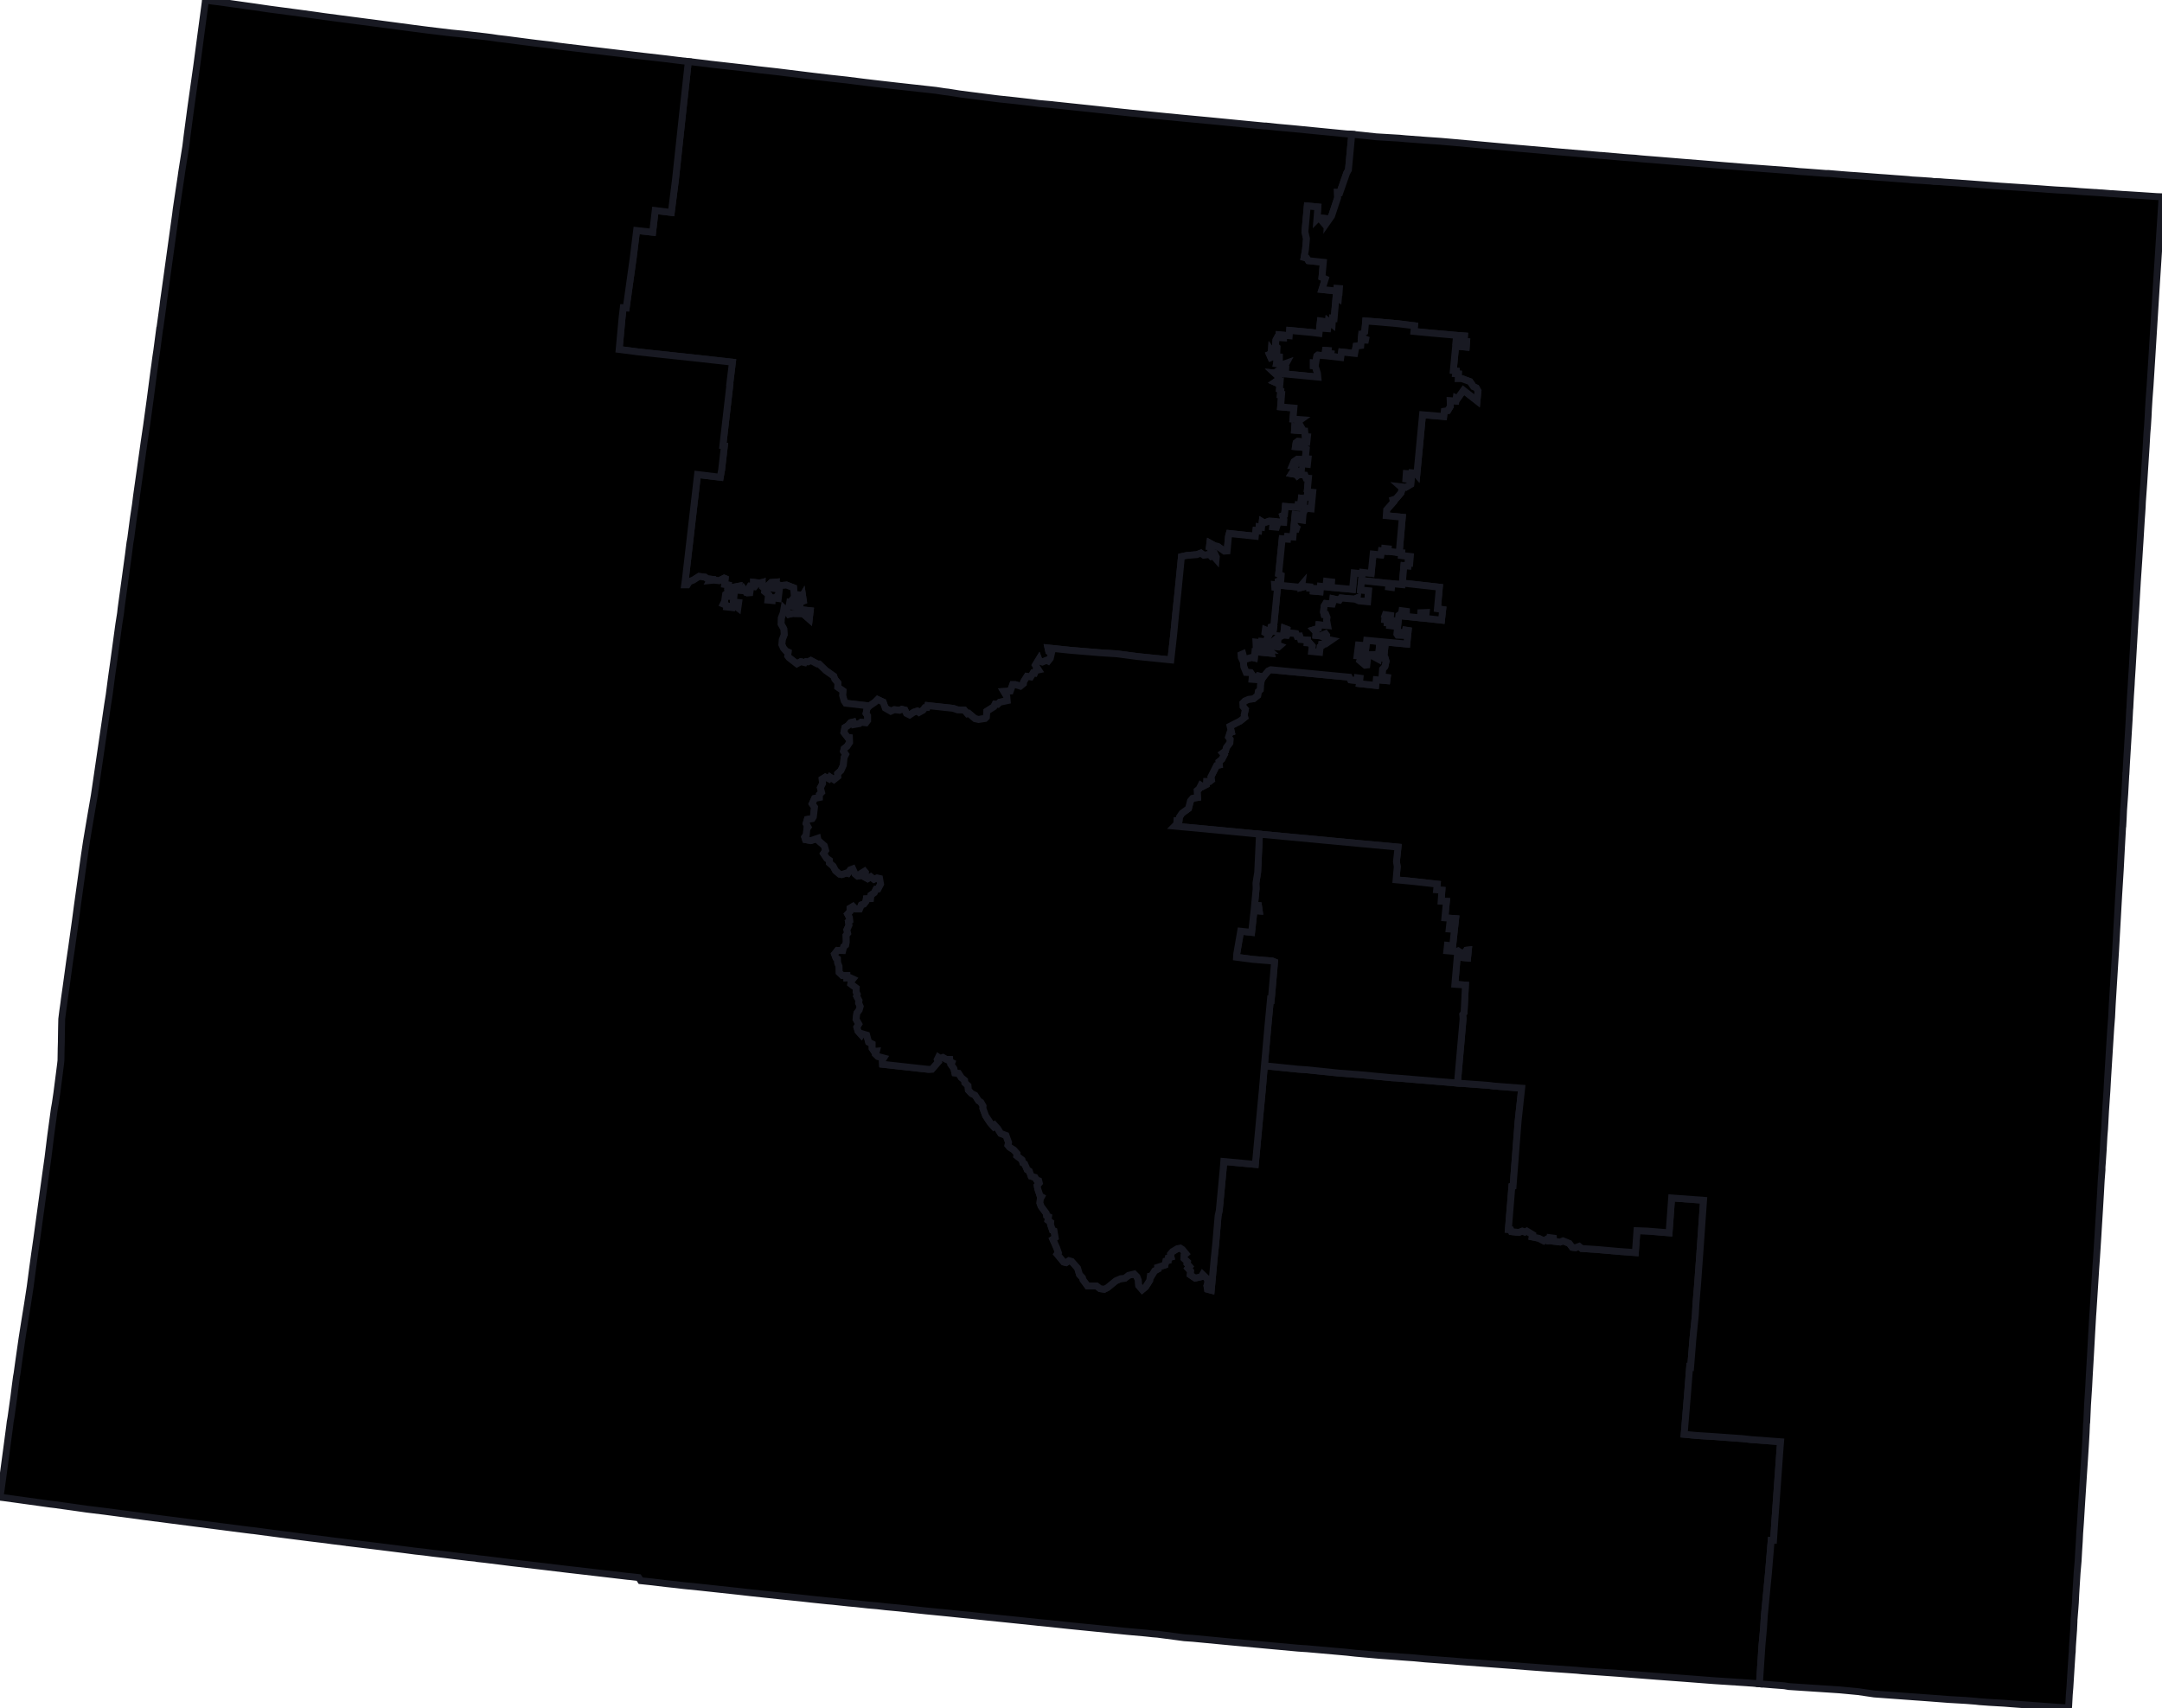
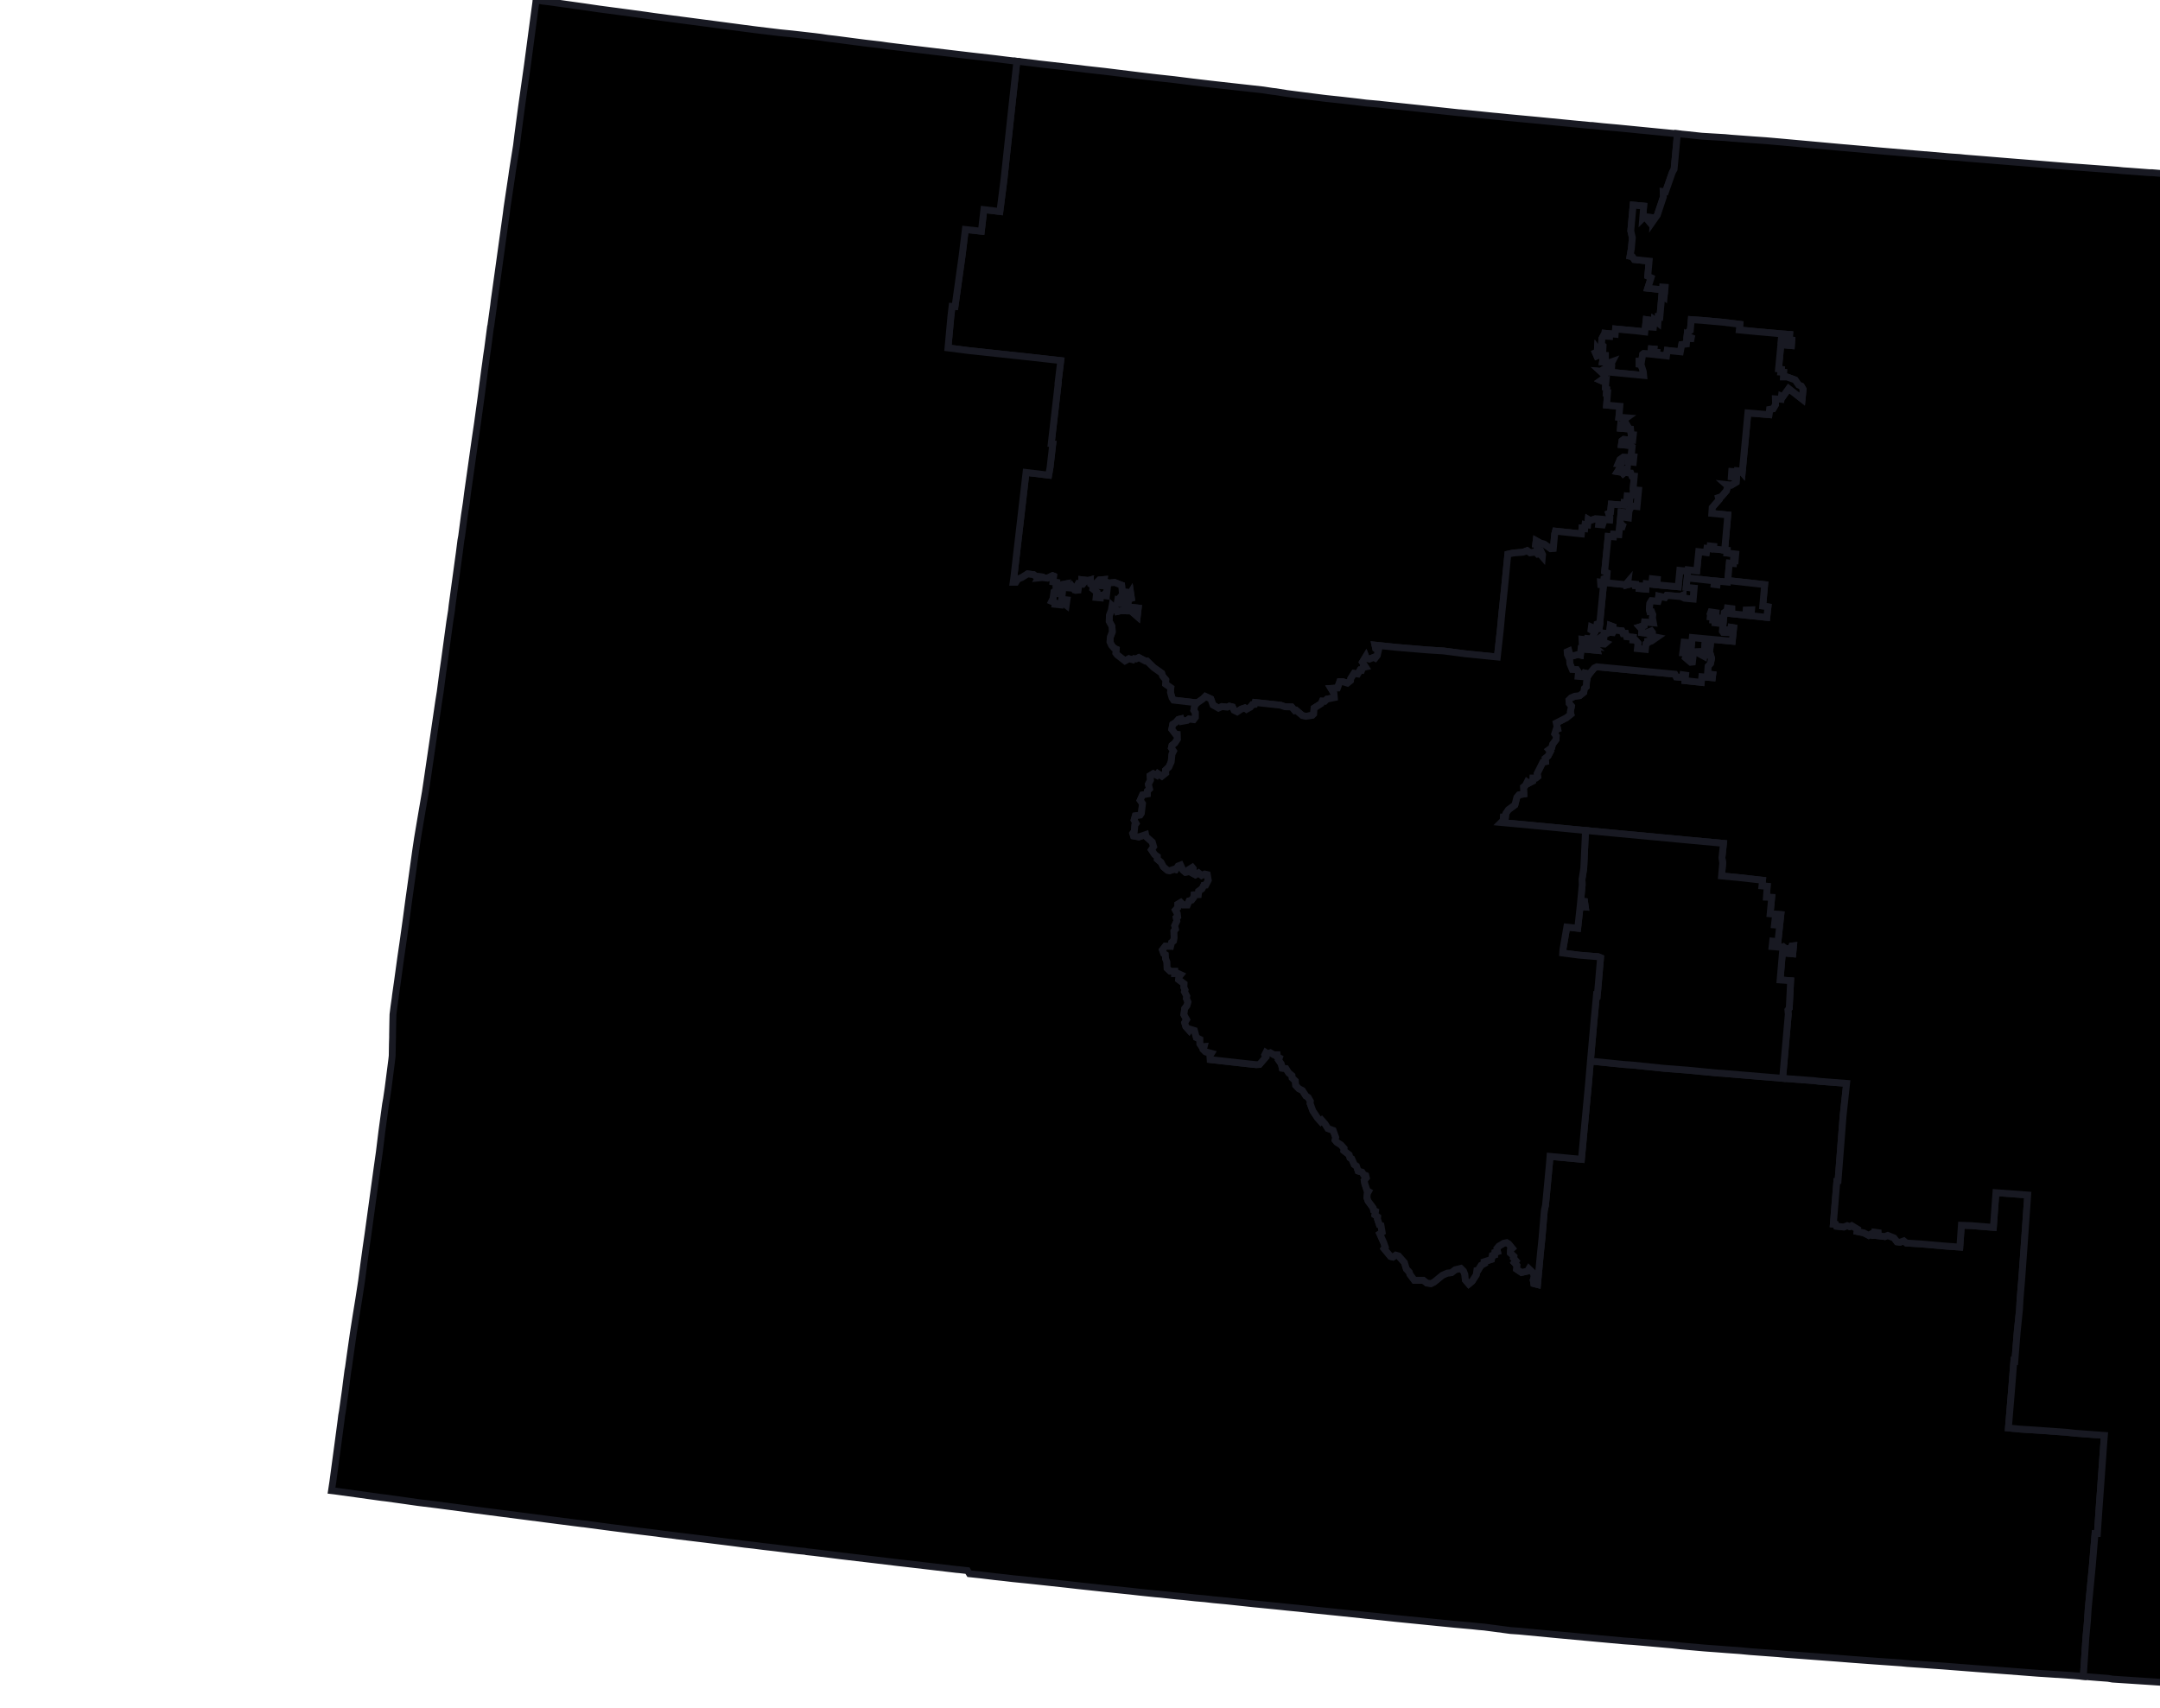
- <svg xmlns="http://www.w3.org/2000/svg" width="100%" height="100%" id="svgdata" style="overflow: visible; opacity: 1;" version="1.1" data-viewBox="141.44976806640625 0 924.1005249023438 730" viewBox="141.45 0 924.101 730">
+ <svg xmlns="http://www.w3.org/2000/svg" width="100%" height="100%" id="svgdata" style="overflow: visible; opacity: 1;" version="1.1" data-viewBox="213.89002990722656 189.92002868652344 110.30970764160156 87.13996887207031">
  <defs id="svgdefinitions">
    <filter id="text-shadow">
      <feDropShadow dx="0.1" dy="0.2" stdDeviation="0.1" />
    </filter>
  </defs>
-   <g id="outlines Colorado" style="stroke: rgb(24, 25, 34); stroke-width: 0.35px; transform: matrix(8.37733, 0, 0, 8.37733, -1650.38, -1540.02); transition: transform 0.1s; rotate: -6deg;" class="svg-pan-zoom_viewport" transform="matrix(8.377327,0,0,8.377327,-1650.377,-1591.022)">
+   <g id="outlines" style="stroke: rgb(24, 25, 34); rotate: -6deg; stroke-width: 0.35px; transform: matrix(4, 0, 0, 4, -900, -730.38); transition: transform 0.1s;" class="svg-pan-zoom_viewport" transform="matrix(5.267388,0,0,5.267388,-1037.164,-1000.382)">
    <path id="CO__1" d="m279.08 219.77 1.12 0.11 0.12-0.14-0.02 0.15 0.2-0.05 0.22 0.02v0.07l0.19 0.01-0.01 0.14 0.34 0.03 0.02-0.28 0.28 0.03 0.03-0.28 0.26 0.03-0.02 0.28 1.09 0.1 0.08-0.84 0.41 0.04 0.01-0.07 0.45 0.05 0.1-0.98 0.39 0.04 0.03-0.21 0.16 0.02 0.01-0.14 0.18 0.02-0.01 0.13 0.57 0.06 0.13 0.01-0.01 0.14 0.45 0.05-0.03 0.34-0.08-0.01-0.01 0.16-0.21-0.02-0.08 0.89-0.01 0.08-0.52-0.05-0.02 0.19-0.15-0.02 0.02-0.18-1.4-0.15-0.05 0.48 0.41 0.04-0.05 0.56-0.44-0.04-0.11-0.05 0.01-0.1-0.14 0.06-0.68-0.06-0.08 0.11-0.33-0.07-0.02 0.2 0.13 0.08-0.48-0.04-0.08 0.13-0.03 0.31 0.03 0.12h0.09l0.06 0.15-0.02 0.15 0.05 0.27-0.45-0.04-0.02 0.18-0.23 0.07 0.11 0.12-0.01 0.17 0.27 0.03 0.13 0.07-0.01-0.15 0.1-0.04 0.06 0.08-0.02 0.2 0.25 0.05-0.29 0.2-0.12 0.03-0.06-0.16-0.02 0.23-0.07 0.04-0.03 0.28-0.41-0.04 0.03-0.28-0.13-0.15-0.13-0.01 0.01-0.14-0.34-0.03-0.05-0.17-0.13 0.01-0.06-0.14-0.39-0.04-0.07 0.13-0.1-0.01 0.08-0.14 0.02-0.16-0.13-0.05-0.04 0.34-0.11 0.06-0.14-0.01-0.07 0.45 0.13 0.05-0.07 0.06-0.21-0.02-0.13-0.08 0.02-0.14-0.1 0.08 0.08 0.1-0.09 0.22-0.01 0.06-0.56-0.05 0.02-0.08 0.45 0.04-0.23-0.19-0.14 0.05-0.24-0.03-0.01-0.21 0.27 0.03 0.01-0.07 0.21 0.02 0.17-0.34-0.2-0.12 0.02-0.15 0.14 0.06 0.26 0.02 0.02-0.14-0.14-0.01 0.01-0.08 0.14-0.05 0.19-1.94-0.14-0.02-0.01-0.14z" />
    <path id="CO__2" d="m258.25 225.94-1.21-0.14-0.08-0.12-0.08-0.28 0.02-0.23-0.27-0.19 0.01-0.22-0.16-0.19-0.05-0.15-0.41-0.29-0.34-0.33h-0.08l-0.34-0.18-0.14 0.07-0.19-0.02 0.14 0.09-0.32-0.08-0.2 0.11-0.4-0.31-0.07-0.09 0.02-0.2-0.11-0.05-0.13-0.15-0.08-0.18 0.02-0.25 0.1-0.26-0.02-0.29-0.14-0.25 0.01-0.31 0.1-0.26 0.04-0.23 0.21 0.2 0.05 0.1 0.18-0.04 0.53 0.01 0.32 0.28 0.05-0.43-0.54-0.06 0.01-0.11-0.55-0.08 0.03-0.17 0.19 0.05 0.14-0.1 0.16 0.04 0.21-0.07-0.04-0.27-0.09 0.15-0.36-0.04 0.13-0.16-0.11-0.01-0.03-0.34-0.36-0.14-0.32 0.03-0.23-0.11 0.01-0.07-0.24 0.02-0.16 0.16 0.14 0.12 0.29 0.03 0.14 0.09-0.03 0.25-0.15-0.09 0.14 0.18-0.01 0.08-0.3-0.04-0.01 0.14-0.22-0.02 0.03-0.28-0.2-0.16 0.02-0.14-0.13-0.1-0.01-0.22-0.1 0.03-0.34-0.04v0.1l0.19-0.04-0.14 0.17-0.23-0.03-0.11 0.19 0.11 0.08-0.03 0.2-0.05-0.15h-0.12l-0.11-0.15-0.03 0.06-0.26-0.02 0.02-0.21-0.21 0.04-0.03 0.29-0.07-0.01-0.02 0.19h0.09l-0.03 0.29 0.27 0.03-0.04 0.28-0.13-0.1-0.16 0.01-0.01 0.07-0.27-0.03 0.01-0.07-0.19-0.08 0.07-0.14 0.05-0.36 0.15-0.11-0.05-0.15 0.03-0.21-0.18-0.03 0.03-0.3-0.05-0.02-0.26 0.13-0.27-0.03-0.2 0.02 0.04-0.07-0.18-0.02-0.1-0.08-0.31-0.04-0.3 0.19-0.2 0.08-0.1 0.16h-0.14l0.04-0.29 0.62-5.34 1.16 0.14 0.07-0.39 0.14-1.21-0.08-0.01 0.36-3.11-0.01-0.01 0.14-1.14-1.61-0.18-3.16-0.34-1.01-0.13 0.15-1.63 0.06-0.5 0.15 0.01 0.36-2.57 0.17-1.38 0.82 0.09 0.13-1.11 0.82 0.1 0.21-1.64 0.4-3.71 0.26-2.35 0.21 0.02 0.16 0.02 0.59 0.07 0.14 0.02 2.12 0.24 0.31 0.04 0.99 0.11 1.78 0.22 0.25 0.03 0.59 0.07 0.92 0.1 0.95 0.12 0.85 0.1 0.7 0.08 2.07 0.23 0.46 0.07 0.18 0.02 0.56 0.09 0.46 0.06 1.41 0.18 0.17 0.02 0.76 0.08 0.87 0.1 0.39 0.05 0.23 0.02 0.45 0.04 0.07 0.01 1.99 0.21 2.04 0.22h0.05l0.59 0.06 0.51 0.05 0.59 0.06 0.23 0.02 0.49 0.05 1.49 0.14 2.05 0.2 0.73 0.07h0.08l0.56 0.06 0.78 0.07 1.12 0.11 1.63 0.16 0.28 0.02-0.17 1.82-0.09 0.16-0.35 1-0.12-0.01 0.01 0.27-0.31 0.93-0.21 0.3 0.01-0.16-0.27-0.03-0.02 0.15-0.16-0.19-0.1 0.1 0.05-0.63-0.54-0.05-0.12 1.32 0.08 0.35-0.05 0.55-0.07 0.4 0.13 0.03 0.09 0.14 0.76 0.08-0.07 0.77 0.17 0.08-0.17 0.54 0.75 0.08 0.01-0.14 0.13 0.01-0.01 0.14-0.12-0.04-0.02 0.18h0.12l-0.02 0.22-0.12-0.09-0.1 1.12-0.08-0.01-0.02 0.31-0.19-0.15-0.04 0.37-0.27-0.02 0.04-0.35-0.14-0.02-0.07 0.63-0.41-0.05-1.09-0.1-0.02 0.27-0.53-0.05-0.01 0.07 0.25 0.03v0.06l-0.32-0.02-0.07 0.13-0.02 0.3 0.08 0.07-0.01 0.2h-0.14l-0.06 0.08-0.08-0.11-0.01 0.15-0.09 0.04 0.07 0.16 0.14-0.06 0.13 0.1 0.01-0.08 0.16 0.01v0.18l-0.12-0.02-0.03 0.18 0.36 0.03 0.14-0.05-0.09 0.17-0.12 0.08 0.18 0.03-0.02 0.27-0.55-0.05 0.13 0.12 0.15-0.06-0.13 0.32-0.13 0.09 0.18 0.08 0.08-0.04-0.03 0.34 0.07 0.04-0.02 0.21h0.06l-0.05 0.63 0.68 0.06-0.05 0.56 0.4 0.03-0.14 0.1 0.12 0.21-0.14-0.02-0.01 0.16-0.14-0.06-0.01 0.15 0.52 0.04 0.03 0.28 0.11 0.01-0.03 0.28-0.46-0.04-0.09 0.07-0.03 0.2 0.42 0.04 0.13 0.07-0.05 0.5 0.14 0.01-0.03 0.28-0.26-0.03 0.03-0.21-0.28-0.02-0.17 0.12-0.09 0.21 0.14 0.01-0.02 0.15-0.16 0.25 0.24 0.04 0.05 0.06 0.13-0.1-0.06-0.08 0.14-0.11-0.02 0.24 0.2 0.02 0.06 0.15 0.12 0.01-0.06 0.65 0.03 0.05-0.05 0.28-0.1 0.06-0.18-0.02-0.02 0.21 0.14 0.01-0.01 0.14-0.27-0.02-0.01 0.13-0.65-0.05-0.04 0.43-0.09 0.04 0.06 0.19-0.01 0.15-0.28-0.02-0.09 0.27-0.2-0.02 0.03-0.28-0.2-0.01-0.26 0.09-0.1-0.06-0.03 0.28-0.13-0.02-0.02 0.21-0.14-0.02-0.03 0.29-1.33-0.14-0.04 0.15-0.07 0.74-0.14 0.01-0.34-0.24-0.15-0.03-0.25-0.14-0.02 0.16h0.14l-0.06 0.19 0.06 0.13 0.11 0.02 0.1 0.21-0.01 0.11-0.13-0.15-0.11 0.02-0.1-0.11-0.29 0.04-0.15-0.11-0.21 0.08-0.5 0.04-0.28 0.06-0.18 1.83-0.12 1.14-0.09 0.95-0.15 1.35-1.68-0.17-1.07-0.14-0.8-0.05-1.57-0.13-1.15-0.12 0.04 0.18 0.14 0.09-0.06 0.26-0.11 0.14-0.08-0.04-0.22 0.09-0.15-0.05-0.03-0.08-0.17 0.28 0.16 0.25-0.14 0.03-0.06 0.14-0.08-0.01-0.12 0.2-0.19-0.03-0.17 0.27-0.01 0.1-0.16 0.13-0.26-0.08h-0.13l-0.12 0.33-0.33 0.02 0.15 0.25 0.02 0.22-0.38 0.08-0.11 0.11-0.13-0.01-0.06 0.13-0.36 0.23-0.02 0.3-0.07 0.07-0.33 0.05-0.18-0.04-0.32-0.27-0.07 0.02-0.16-0.19-0.34-0.01-0.23-0.08-1.3-0.14-0.03 0.1-0.11 0.01-0.1 0.13-0.2 0.11-0.09-0.07-0.18 0.06-0.21 0.14-0.16-0.08-0.08-0.17-0.16-0.04-0.11 0.05-0.27-0.03-0.18 0.08-0.28-0.16-0.11-0.31-0.28-0.13-0.13 0.13z" />
    <path id="CO__3" d="m219.25 226.77 0.13-0.89 0.08-0.5 0.11-0.84 0.02-0.15 0.09-0.63 0.27-1.98 0.09-0.57 0.03-0.27 0.32-2.34 0.05-0.36 0.08-0.63 0.04-0.22 0.14-1.06 0.1-0.66 0.06-0.48 0.19-1.34 0.2-1.42 0.12-0.81 0.18-1.31 0.19-1.45 0.05-0.35 0.02-0.16 0.03-0.22 0.05-0.33 0.15-1.14 0.01-0.02 0.15-1.08 0.03-0.26 0.04-0.28 0.17-1.22 0.22-1.59 0.19-1.37 0.03-0.25 0.25-1.67 0.03-0.22 0.06-0.38 0.15-0.94 0.07-0.57 0.19-1.43 0.3-2.12 0.12-0.9 0.09-0.68 0.22-1.64 0.01-0.12 0.36 0.06 0.34 0.04 1.78 0.25 0.75 0.11 1.58 0.21 0.81 0.11 0.41 0.06 0.91 0.12 0.92 0.12 1.9 0.25 0.9 0.12 0.7 0.09 1.16 0.14 0.61 0.06 1.14 0.13 0.32 0.04 0.33 0.05 0.43 0.05 0.99 0.13 0.54 0.07 0.78 0.09 0.34 0.05 0.48 0.06 2.52 0.3 0.67 0.08 0.68 0.08 1.14 0.13 0.64 0.08 0.51 0.06-0.26 2.35-0.4 3.71-0.21 1.64-0.82-0.1-0.13 1.11-0.82-0.09-0.17 1.38-0.36 2.57-0.15-0.01-0.06 0.5-0.15 1.63 1.01 0.13 3.16 0.34 1.61 0.18-0.14 1.14 0.01 0.01-0.36 3.11 0.08 0.01-0.14 1.21-0.07 0.39-1.16-0.14-0.62 5.34-0.04 0.29h0.14l0.1-0.16 0.2-0.08 0.3-0.19 0.31 0.04 0.1 0.08 0.18 0.02-0.04 0.07 0.2-0.02 0.27 0.03 0.26-0.13 0.05 0.02-0.03 0.3 0.18 0.03-0.03 0.21 0.05 0.15-0.15 0.11-0.05 0.36-0.07 0.14 0.19 0.08-0.01 0.07 0.27 0.03 0.01-0.07 0.16-0.01 0.13 0.1 0.04-0.28-0.27-0.03 0.03-0.29h-0.09l0.02-0.19 0.07 0.01 0.03-0.29 0.21-0.04-0.02 0.21 0.26 0.02 0.03-0.06 0.11 0.15h0.12l0.05 0.15 0.03-0.2-0.11-0.08 0.11-0.19 0.23 0.03 0.14-0.17-0.19 0.04v-0.1l0.34 0.04 0.1-0.03 0.01 0.22 0.13 0.1-0.02 0.14 0.2 0.16-0.03 0.28 0.22 0.02 0.01-0.14 0.3 0.04 0.01-0.08-0.14-0.18 0.15 0.09 0.03-0.25-0.14-0.09-0.29-0.03-0.14-0.12 0.16-0.16 0.24-0.02-0.01 0.07 0.23 0.11 0.32-0.03 0.36 0.14 0.03 0.34 0.11 0.01-0.13 0.16 0.36 0.04 0.09-0.15 0.04 0.27-0.21 0.07-0.16-0.04-0.14 0.1-0.19-0.05-0.03 0.17 0.55 0.08-0.01 0.11 0.54 0.06-0.05 0.43-0.32-0.28-0.53-0.01-0.18 0.04-0.05-0.1-0.21-0.2-0.04 0.23-0.1 0.26-0.01 0.31 0.14 0.25 0.02 0.29-0.1 0.26-0.02 0.25 0.08 0.18 0.13 0.15 0.11 0.05-0.02 0.2 0.07 0.09 0.4 0.31 0.2-0.11 0.32 0.08-0.14-0.09 0.19 0.02 0.14-0.07 0.34 0.18h0.08l0.34 0.33 0.41 0.29 0.05 0.15 0.16 0.19-0.01 0.22 0.27 0.19-0.02 0.23 0.08 0.28 0.08 0.12 1.21 0.14-0.12 0.13-0.05 0.25 0.08 0.12v0.24l-0.09 0.12-0.24-0.03-0.09 0.07-0.28 0.05-0.04-0.13-0.13 0.03-0.13 0.15-0.16 0.1-0.05 0.25 0.19 0.25 0.09 0.01 0.01 0.25-0.13 0.2-0.15 0.12-0.03 0.13 0.11 0.16-0.08 0.16-0.04 0.39-0.12 0.27-0.17 0.16 0.01 0.15-0.2 0.16-0.2-0.13-0.06 0.09-0.18-0.09-0.16 0.1 0.02 0.23-0.11 0.21 0.06 0.24-0.11 0.11v0.15l-0.25 0.05-0.12 0.27 0.12 0.17-0.06 0.5-0.06 0.09-0.25 0.04-0.06 0.21 0.1 0.18-0.06 0.08-0.03 0.32-0.08 0.11 0.04 0.13 0.27 0.05 0.35-0.12 0.02 0.1 0.32 0.28 0.07 0.24-0.11 0.16 0.16 0.24 0.14 0.1v0.14l0.19 0.16 0.12 0.23 0.21 0.18 0.11 0.02 0.24-0.08 0.07 0.02 0.12-0.18 0.13-0.05 0.12 0.26 0.13 0.11 0.13-0.02 0.04-0.12 0.18-0.11 0.05 0.06-0.02 0.25 0.13 0.07 0.16-0.1 0.16 0.13 0.16-0.07 0.13 0.03 0.05 0.29-0.13 0.25-0.1 0.01-0.09 0.18-0.17 0.12-0.02 0.18-0.22 0.01-0.02 0.14-0.1 0.13-0.13 0.04-0.09 0.21h-0.21l-0.13-0.13-0.15 0.09v0.17l-0.12 0.13 0.09 0.17 0.02 0.17-0.07 0.05 0.03 0.17-0.11 0.24 0.04 0.18-0.08 0.1 0.01 0.34-0.03 0.16-0.1 0.08-0.05 0.2-0.27-0.01-0.15 0.19 0.07 0.19 0.08 0.05 0.01 0.2 0.07 0.18 0.01 0.32 0.16 0.15h0.23v0.12l0.16-0.01 0.15 0.07-0.09 0.11-0.02 0.14 0.28 0.21-0.01 0.19 0.06 0.13-0.03 0.09 0.12 0.23-0.02 0.12 0.08 0.18-0.05 0.18-0.12 0.16-0.04 0.31 0.14 0.25-0.1 0.16 0.06 0.2 0.17 0.19 0.04-0.06 0.23 0.07 0.1 0.36 0.18 0.09v0.23l0.1 0.15 0.12-0.01-0.04 0.16 0.11 0.11 0.3 0.08-0.07 0.11 0.01 0.21 1.79 0.2 0.56 0.06 0.17-0.01 0.32-0.37-0.05-0.12 0.06-0.12 0.09 0.06 0.14-0.05 0.18 0.1h0.17l0.01 0.11 0.1 0.05-0.04 0.11 0.14 0.2 0.05 0.22 0.19 0.02 0.14 0.22 0.17 0.14 0.01 0.12 0.16 0.15 0.02 0.23 0.16 0.17 0.18 0.09 0.18 0.28 0.12 0.08 0.11 0.19-0.01 0.12 0.14 0.38 0.24 0.36 0.16 0.18 0.06-0.06 0.16 0.18 0.15 0.24 0.27 0.1 0.13 0.36-0.03 0.14 0.08 0.1 0.22 0.14 0.16 0.18-0.01 0.12 0.27 0.21 0.04 0.15 0.09 0.05 0.13 0.3 0.11 0.07 0.09 0.26 0.2 0.06 0.08 0.13 0.11 0.04 0.03 0.12-0.11 0.13 0.03 0.17 0.12 0.36 0.07 0.04-0.06 0.11-0.02 0.21 0.06 0.17 0.26 0.35 0.02 0.12 0.1 0.05-0.03 0.19 0.14 0.1-0.01 0.11 0.1 0.3 0.08 0.03 0.06 0.35-0.12 0.08 0.2 0.45 0.08 0.23-0.06 0.08 0.33 0.4 0.12 0.03 0.15-0.1 0.14 0.04 0.3 0.34 0.1 0.33 0.15 0.16 0.03 0.11 0.23 0.31h0.46l0.18 0.14 0.21 0.03 0.16-0.08 0.43-0.35 0.25-0.11 0.21-0.02 0.19-0.15 0.29-0.07 0.14 0.14 0.07 0.18 0.02 0.27 0.18 0.21 0.17-0.14 0.21-0.33 0.03-0.22 0.06-0.01 0.16-0.26 0.17-0.09-0.01-0.09 0.37-0.12 0.04-0.2 0.12-0.03 0.01-0.13 0.14-0.04-0.03-0.16 0.1-0.12 0.25-0.15 0.15-0.03 0.11 0.07 0.18 0.22-0.09 0.08-0.01 0.16 0.18 0.17-0.02 0.09 0.13 0.15-0.08 0.09 0.13 0.14-0.02 0.19 0.25 0.17 0.31-0.07 0.07-0.12 0.25 0.24 0.02 0.18-0.05 0.16 0.03 0.18 0.19 0.05 0.15-1.62 0.08-0.77 0.12-1.41 0.06-0.27 0.2-2.12 0.03-0.38 1.61 0.15 0.2-2.15 0.16-1.69 0.1-1.18h0.13l1.58 0.16 0.44 0.03 1.65 0.17 1.17 0.09 1.55 0.15 0.21 0.01 3.12 0.26 1.63 0.12 0.22 0.03 1.43 0.11-0.18 1.66-0.26 3.34-0.06 0.01-0.18 2.2 0.12 0.01 0.04 0.1 0.37 0.04 0.18-0.07 0.13 0.05 0.1-0.05 0.3 0.18-0.02 0.12 0.34 0.07 0.25 0.13 0.17-0.1 0.06 0.1 0.12-0.01-0.01-0.15 0.15 0.02 0.01 0.16 0.33 0.04 0.15-0.06 0.32 0.13 0.15 0.2 0.16 0.02 0.19-0.07 0.13 0.11 0.78 0.05 1.14 0.1 0.82 0.06 0.08-1.12 0.53 0.02 1.11 0.09 0.13-1.78 1.63 0.12-0.19 2.7-0.11 1.52-0.09 1.09-0.03 0.55-0.12 1.17-0.12 1.48-0.05-0.01-0.11 1.4-0.17 2.04 0.64 0.06 0.8 0.05 1.54 0.11 0.45 0.05 1.49 0.11-0.03 0.37-0.26 3.61-0.07 1.05h-0.12l-0.14 1.67-0.21 2.18-0.04 0.63-0.08 0.87-0.13 1.97-0.63-0.05-1.69-0.11-1.56-0.12-1.35-0.1-1.03-0.08-0.9-0.07-0.99-0.07-0.87-0.06-0.3-0.03-1.42-0.1-1.09-0.08-0.75-0.06-2.67-0.2-0.45-0.04h-0.01l-1.36-0.1-0.52-0.05-0.7-0.05-0.38-0.03-0.69-0.05-0.12-0.01-1.13-0.1-0.45-0.05-2.03-0.18-0.17-0.01-0.29-0.02-1.31-0.12-2.16-0.2-1.89-0.18-0.44-0.03-0.37-0.05-0.99-0.13-0.25-0.02-0.37-0.04-0.9-0.08-3-0.3-1.03-0.11-0.52-0.05-0.17-0.02-1.35-0.14-1.27-0.13-0.65-0.07-0.52-0.05-0.57-0.06-0.81-0.08-0.41-0.04-0.93-0.1-0.47-0.05-0.65-0.06-0.43-0.05-0.47-0.04-0.64-0.07-0.34-0.03-0.84-0.09-0.24-0.02-0.77-0.08-0.53-0.06-1.27-0.13-1.4-0.15-0.61-0.07-1.95-0.21-0.8-0.08-0.42-0.05-0.47-0.05-0.75-0.09-0.57-0.06-0.1-0.16-0.44-0.05-0.12-0.01-1.7-0.2-1.21-0.14h-0.01l-1.33-0.16-1.7-0.2-0.55-0.07-0.73-0.09-0.08-0.01-0.37-0.04-0.09-0.02-0.33-0.03-0.24-0.03-0.42-0.05-0.56-0.07-0.61-0.07-0.46-0.06-0.46-0.05-0.53-0.07-1.44-0.18-1.49-0.18h-0.02l-0.04-0.01-0.73-0.09-0.28-0.04-0.83-0.1-1.49-0.19-1.43-0.19h-0.03l-0.4-0.05-1.24-0.16-3.87-0.5-0.28-0.04-1.74-0.23-0.9-0.11-0.7-0.1-0.93-0.13-0.26-0.03-1.94-0.27h-0.01l-0.43-0.06-0.17-0.02 0.07-0.46 0.25-1.86 0.17-1.28 0.03-0.25 0.04-0.22 0.15-1.07 0.06-0.48 0.07-0.53 0.03-0.16 0.08-0.58 0.17-1.19 0.14-0.89 0.14-0.86 0.14-0.91 0.12-0.91 0.11-0.8 0.1-0.69 0.46-3.35 0.12-0.85 0.13-1.06 0.19-1.4 0.05-0.28 0.08-0.54 0.13-1.01 0.06-0.47 0.02-0.18 0.01-0.62 0.01-0.33v-0.12l0.01-0.62 0.01-0.43 0.05-0.4 0.06-0.42 0.02-0.17 0.09-0.63 0.18-1.31 0.07-0.48 0.03-0.2 0.19-1.36 0.11-0.83 0.08-0.57 0.28-2.01 0.1-0.67 0.16-0.95 0.1-0.59 0.14-0.81 0.07-0.47 0.26-1.77z" />
    <path id="CO__4" d="m278.15 232.48-2.19-0.21-2.14-0.2 0.11-0.11 0.01-0.18 0.11-0.01 0.02-0.17 0.13-0.19 0.33-0.24 0.1-0.39 0.11-0.13 0.25-0.04-0.02-0.36 0.1-0.08 0.09-0.18 0.09 0.06 0.19-0.1 0.01-0.16h0.16l0.09-0.07-0.03-0.16 0.29-0.58 0.14-0.03-0.02-0.17 0.15-0.12 0.12-0.23-0.08-0.09 0.15-0.11 0.04-0.17 0.18-0.24 0.01-0.18-0.08-0.11 0.07-0.22 0.08-0.03-0.07-0.31 0.51-0.26 0.24-0.19-0.03-0.12 0.06-0.29-0.12-0.14-0.01-0.18 0.11-0.11 0.19-0.08 0.25-0.03 0.21-0.17 0.03-0.2 0.1-0.09 0.01-0.24 0.05-0.26 0.09-0.15 0.26-0.31 0.13-0.06 4 0.38 0.07 0.14 0.32 0.03 0.02-0.14 0.14 0.02-0.03 0.28 0.83 0.09 0.03-0.29 0.54 0.05 0.02-0.16-0.27-0.03 0.03-0.4 0.12-0.13 0.06-0.27-0.04-0.14-0.08-0.01 0.06-0.56-0.28-0.02-0.06 0.62-0.26-0.14 0.01-0.09-0.27 0.01-0.06 0.52-0.09 0.01-0.27-0.23 0.09-0.23-0.23-0.02 0.07-0.55 0.26 0.02-0.03 0.28 0.13 0.01 0.06-0.55 2.05 0.19 0.07-0.69-0.13-0.02-0.02 0.14-0.14-0.01-0.02 0.14-0.23-0.01-0.04-0.06 0.04-0.38-0.41-0.05 0.01-0.13-0.13-0.01 0.01-0.14-0.14-0.02 0.02-0.2-0.13-0.08 0.41 0.06-0.02 0.25 0.41 0.04 0.03-0.3 0.14-0.1 0.02-0.13 0.23 0.03v0.13l-0.11 0.12 0.95 0.1 0.02-0.13h-0.14l0.01-0.15 0.28-0.01-0.03 0.3 0.81 0.09 0.06-0.54-0.27-0.04 0.1-1.1-1.89-0.21 0.08-0.89 0.21 0.02 0.01-0.16 0.08 0.01 0.03-0.34-0.45-0.05 0.01-0.14-0.13-0.01 0.16-1.8-0.82-0.08 0.02-0.3 0.35-0.4-0.03-0.11 0.15-0.05 0.26-0.3 0.07-0.24-0.09-0.08 0.27 0.03 0.25-0.15 0.02-0.24-0.27-0.03 0.02-0.28 0.27 0.02 0.01-0.06 0.2 0.02 0.06 0.07 0.29-3.05 1.08 0.09 0.03-0.27 0.18-0.03 0.13-0.22-0.01-0.29 0.29 0.02 0.02-0.16 0.07 0.03 0.3-0.42 0.69 0.54 0.05-0.5-0.09-0.16-0.14-0.06-0.18-0.26-0.41-0.15h-0.19l0.01-0.24-0.14-0.01 0.02-0.14-0.14-0.02 0.12-1.25 0.54 0.05 0.02-0.28-0.13-0.01 0.02-0.28-0.13-0.01-0.02 0.19-0.28 0.07 0.03-0.28-1.35-0.12-0.83-0.08 0.03-0.29-0.81-0.1-1.11-0.1-0.57-0.04-0.05 0.56-0.15 0.1-0.02 0.18 0.36 0.14-0.3-0.01-0.06-0.07-0.03 0.35-0.24 0.03-0.07 0.37-0.67-0.07-0.04 0.28-0.53-0.06 0.02-0.13-0.16-0.02 0.02-0.14-0.13-0.01-0.03 0.27-0.36-0.03-0.05 0.04-0.06 0.37-0.12-0.01v0.14l0.09 0.01 0.12 0.37 0.02 0.2-1.66-0.16 0.02-0.27-0.18-0.03 0.12-0.08 0.09-0.17-0.14 0.05-0.36-0.03 0.03-0.18 0.12 0.02v-0.18l-0.16-0.01-0.01 0.08-0.13-0.1-0.14 0.06-0.07-0.16 0.09-0.04 0.01-0.15 0.08 0.11 0.06-0.08h0.14l0.01-0.2-0.08-0.07 0.02-0.3 0.07-0.13 0.32 0.02v-0.06l-0.25-0.03 0.01-0.07 0.53 0.05 0.02-0.27 1.09 0.1 0.41 0.05 0.07-0.63 0.14 0.02-0.04 0.35 0.27 0.02 0.04-0.37 0.19 0.15 0.02-0.31 0.08 0.01 0.1-1.12 0.12 0.09 0.02-0.22h-0.12l0.02-0.18 0.12 0.04 0.01-0.14-0.13-0.01-0.01 0.14-0.75-0.08 0.17-0.54-0.17-0.08 0.07-0.77-0.76-0.08-0.09-0.14-0.13-0.03 0.07-0.4 0.05-0.55-0.08-0.35 0.12-1.32 0.54 0.05-0.05 0.63 0.1-0.1 0.16 0.19 0.02-0.15 0.27 0.03-0.01 0.16 0.21-0.3 0.31-0.93-0.01-0.27 0.12 0.01 0.35-1 0.09-0.16 0.17-1.82 0.51 0.05 0.74 0.08 1.18 0.07 0.32 0.03 1.07 0.08 0.72 0.05 0.69 0.06 3.3 0.3 0.13 0.01 1.8 0.16 2.24 0.19h0.04l1.13 0.1 0.27 0.02 0.31 0.02 0.28 0.03 0.24 0.02 0.75 0.06 1.34 0.11 0.88 0.07 0.96 0.08 1.22 0.1 0.69 0.05 1.74 0.13 0.28 0.03 0.31 0.02 0.53 0.04 0.52 0.04h0.13l0.71 0.06 0.38 0.03 0.31 0.02 0.41 0.03 0.53 0.04 0.26 0.02 0.3 0.02 0.52 0.04 0.28 0.02 0.27 0.02 0.12 0.01 0.18 0.02 0.52 0.03 0.28 0.02 0.16 0.01 0.14 0.02 0.32 0.01 0.23 0.02 0.77 0.05 0.1 0.01 0.17 0.01 0.66 0.05 1.19 0.09 1.97 0.13 0.39 0.03 0.43 0.03 0.72 0.04 0.28 0.02 0.22 0.02 0.77 0.05h0.05l0.23 0.02h0.06l0.49 0.04h0.06l0.55 0.04h0.03l0.95 0.06 0.74 0.05 0.27 0.01v0.07l-0.3 4.63-0.21 3.38-0.1 1.58-0.02 0.26-0.03 0.4-0.03 0.49-0.02 0.42-0.03 0.48-0.03 0.35-0.04 0.7-0.02 0.31-0.1 1.54-0.07 0.97-0.01 0.25-0.02 0.31-0.02 0.27-0.07 1.16-0.03 0.46-0.03 0.48-0.08 1.17v0.01l-0.08 1.36-0.04 0.62-0.14 2.39-0.04 0.61-0.01 0.22-0.04 0.6-0.02 0.37-0.01 0.21-0.01 0.1-0.03 0.58-0.05 0.82-0.08 1.31-0.03 0.55-0.01 0.01v0.11l-0.05 0.91-0.06 0.83-0.02 0.46-0.02 0.36v0.01l-0.01 0.04-0.06 1.07-0.06 1.14-0.08 1.28-0.03 0.52-0.13 2.33-0.15 2.41-0.02 0.33-0.03 0.61-0.04 0.51-0.02 0.31-0.05 0.79-0.1 1.61-0.03 0.55-0.07 1.02-0.05 0.92-0.03 0.36-0.04 0.73-0.04 0.6-0.02 0.25v0.16l-0.04 0.51-0.01 0.17-0.03 0.55-0.05 0.84-0.06 0.96-0.02 0.34-0.07 1.1-0.04 0.55-0.02 0.33-0.12 1.86-0.02 0.27v0.02l-0.05 0.87-0.06 1.09-0.06 1.02-0.03 0.58-0.06 0.92-0.04 0.9-0.01 0.04-0.02 0.47-0.04 0.7-0.04 0.63-0.06 0.9-0.09 1.39-0.06 0.97-0.04 0.55-0.02 0.42-0.03 0.47-0.03 0.53-0.05 0.58-0.07 1.11-0.02 0.43-0.02 0.27-0.05 0.63v0.07l-0.02 0.43-0.02 0.27-0.04 0.57-0.01 0.28-0.01 0.08-0.04 0.62-0.07 1.11-0.03 0.36-0.03 0.56-0.01 0.12-0.18-0.01-0.46-0.03-2.28-0.17-0.25-0.02-0.13-0.01-0.71-0.04-0.55-0.04-0.17-0.02-0.51-0.04-0.69-0.04-0.18-0.01-1.18-0.09-0.7-0.05-1.92-0.14-0.82-0.12-0.95-0.09-0.91-0.06-0.92-0.06-0.76-0.05-0.23-0.04-0.53-0.04-0.74-0.06 0.13-1.97 0.08-0.87 0.04-0.63 0.21-2.18 0.14-1.67h0.12l0.07-1.05 0.26-3.61 0.03-0.37-1.49-0.11-0.45-0.05-1.54-0.11-0.8-0.05-0.64-0.06 0.17-2.04 0.11-1.4 0.05 0.01 0.12-1.48 0.12-1.17 0.03-0.55 0.09-1.09 0.11-1.52 0.19-2.7-1.63-0.12-0.13 1.78-1.11-0.09-0.53-0.02-0.08 1.12-0.82-0.06-1.14-0.1-0.78-0.05-0.13-0.11-0.19 0.07-0.16-0.02-0.15-0.2-0.32-0.13-0.15 0.06-0.33-0.04-0.01-0.16-0.15-0.02 0.01 0.15-0.12 0.01-0.06-0.1-0.17 0.1-0.25-0.13-0.34-0.07 0.02-0.12-0.3-0.18-0.1 0.05-0.13-0.05-0.18 0.07-0.37-0.04-0.04-0.1-0.12-0.01 0.18-2.2 0.06-0.01 0.26-3.34 0.18-1.66-1.43-0.11-0.22-0.03-1.63-0.12 0.29-3.28-0.02-0.22 0.07-0.09 0.07-1.41-0.54-0.04 0.12-1.39 0.53 0.05 0.04-0.41-0.09 0.01-0.06 0.13h-0.26l-0.12-0.09-0.1 0.03-0.47-0.04 0.03-0.28 0.27 0.03 0.09-0.84-0.27-0.02 0.03-0.27 0.27 0.02 0.03-0.28-0.55-0.04 0.08-0.84-0.27-0.01 0.04-0.56-0.27-0.02 0.03-0.29-1.25-0.14-0.85-0.08 0.06-0.67-0.04-0.26 0.08-0.74-1.74-0.16z" />
    <path id="CO__5" d="m288.25 245.18-3.12-0.26-0.21-0.01-1.55-0.15-1.17-0.09-1.65-0.17-0.44-0.03-1.58-0.16h-0.13l0.18-2.02 0.13-1.37 0.04 0.01 0.03-0.3 0.14-1.63-0.12-0.05-0.98-0.08-0.84-0.11 0.01-0.17 0.2-1.16 0.56 0.06 0.13-1.18h0.14l-0.01 0.08 0.13 0.01-0.04-0.28-0.2-0.02 0.08-0.84-0.01-0.28 0.09-0.56 0.09-1.94 5.33 0.5 1.74 0.16-0.08 0.74 0.04 0.26-0.06 0.67 0.85 0.08 1.25 0.14-0.03 0.29 0.27 0.02-0.04 0.56 0.27 0.01-0.08 0.84 0.55 0.04-0.03 0.28-0.27-0.02-0.03 0.27 0.27 0.02-0.09 0.84-0.27-0.03-0.03 0.28 0.47 0.04 0.1-0.03 0.12 0.09h0.26l0.06-0.13 0.09-0.01-0.04 0.41-0.53-0.05-0.12 1.39 0.54 0.04-0.07 1.41-0.07 0.09 0.02 0.22z" />
    <path id="CO__6" d="m278.34 224.46-0.23-0.05-0.09 0.19-0.25-0.02 0.02-0.21-0.09-0.13-0.23-0.01-0.12-0.29-0.02-0.24-0.11-0.24-0.01-0.14 0.09-0.04 0.06 0.22 0.15 0.03 0.25-0.07 0.13 0.03 0.03-0.32 0.82 0.08-0.05-0.16 0.09-0.22-0.08-0.1 0.1-0.08-0.02 0.14 0.13 0.08 0.21 0.02 0.07-0.06-0.13-0.05 0.07-0.45 0.14 0.01 0.11-0.06 0.04-0.34 0.13 0.05-0.02 0.16-0.08 0.14 0.1 0.01 0.07-0.13 0.39 0.04 0.06 0.14 0.13-0.01 0.05 0.17 0.34 0.03-0.01 0.14 0.13 0.01 0.13 0.15-0.03 0.28 0.41 0.04 0.03-0.28 0.07-0.04 0.02-0.23 0.06 0.16 0.12-0.03 0.29-0.2-0.25-0.05 0.02-0.2-0.06-0.08-0.1 0.04 0.01 0.15-0.13-0.07-0.27-0.03 0.01-0.17-0.11-0.12 0.23-0.07 0.02-0.18 0.45 0.04-0.05-0.27 0.02-0.15-0.06-0.15h-0.09l-0.03-0.12 0.03-0.31 0.08-0.13 0.48 0.04-0.13-0.08 0.02-0.2 0.33 0.07 0.08-0.11 0.68 0.06 0.14-0.06-0.01 0.1 0.11 0.05 0.44 0.04 0.05-0.56-0.41-0.04 0.05-0.48 1.4 0.15-0.02 0.18 0.15 0.02 0.02-0.19 0.52 0.05 0.01-0.08 1.89 0.21-0.1 1.1 0.27 0.04-0.06 0.54-0.81-0.09 0.03-0.3-0.28 0.01-0.01 0.15h0.14l-0.02 0.13-0.95-0.1 0.11-0.12v-0.13l-0.23-0.03-0.02 0.13-0.14 0.1-0.03 0.3-0.41-0.04 0.02-0.25-0.41-0.06 0.13 0.08-0.02 0.2 0.14 0.02-0.01 0.14 0.13 0.01-0.01 0.13 0.41 0.05-0.04 0.38 0.04 0.06 0.23 0.01 0.02-0.14 0.14 0.01 0.02-0.14 0.13 0.02-0.07 0.69-2.05-0.19-0.06 0.55-0.13-0.01 0.03-0.28-0.26-0.02-0.07 0.55 0.23 0.02-0.09 0.23 0.27 0.23 0.09-0.01 0.06-0.52 0.27-0.01-0.01 0.09 0.26 0.14 0.06-0.62 0.28 0.02-0.06 0.56 0.08 0.01 0.04 0.14-0.06 0.27-0.12 0.13-0.03 0.4 0.27 0.03-0.02 0.16-0.54-0.05-0.03 0.29-0.83-0.09 0.03-0.28-0.14-0.02-0.02 0.14-0.32-0.03-0.07-0.14-4-0.38-0.13 0.06z" />
    <path id="CO__7" d="m278.34 224.46-0.09 0.15-0.05 0.26-0.01 0.24-0.1 0.09-0.03 0.2-0.21 0.17-0.25 0.03-0.19 0.08-0.11 0.11 0.01 0.18 0.12 0.14-0.06 0.29 0.03 0.12-0.24 0.19-0.51 0.26 0.07 0.31-0.08 0.03-0.07 0.22 0.08 0.11-0.01 0.18-0.18 0.24-0.04 0.17-0.15 0.11 0.08 0.09-0.12 0.23-0.15 0.12 0.02 0.17-0.14 0.03-0.29 0.58 0.03 0.16-0.09 0.07h-0.16l-0.01 0.16-0.19 0.1-0.09-0.06-0.09 0.18-0.1 0.08 0.02 0.36-0.25 0.04-0.11 0.13-0.1 0.39-0.33 0.24-0.13 0.19-0.02 0.17-0.11 0.01-0.01 0.18-0.11 0.11 2.14 0.2 2.19 0.21-0.09 1.94-0.09 0.56 0.01 0.28-0.08 0.84 0.2 0.02 0.04 0.28-0.13-0.01 0.01-0.08h-0.14l-0.13 1.18-0.56-0.06-0.2 1.16-0.01 0.17 0.84 0.11 0.98 0.08 0.12 0.05-0.14 1.63-0.03 0.3-0.04-0.01-0.13 1.37-0.18 2.02-0.1 1.18-0.16 1.69-0.2 2.15-1.61-0.15-0.03 0.38-0.2 2.12-0.06 0.27-0.12 1.41-0.08 0.77-0.15 1.62-0.19-0.05-0.03-0.18 0.05-0.16-0.02-0.18-0.25-0.24-0.07 0.12-0.31 0.07-0.25-0.17 0.02-0.19-0.13-0.14 0.08-0.09-0.13-0.15 0.02-0.09-0.18-0.17 0.01-0.16 0.09-0.08-0.18-0.22-0.11-0.07-0.15 0.03-0.25 0.15-0.1 0.12 0.03 0.16-0.14 0.04-0.01 0.13-0.12 0.03-0.04 0.2-0.37 0.12 0.01 0.09-0.17 0.09-0.16 0.26-0.06 0.01-0.03 0.22-0.21 0.33-0.17 0.14-0.18-0.21-0.02-0.27-0.07-0.18-0.14-0.14-0.29 0.07-0.19 0.15-0.21 0.02-0.25 0.11-0.43 0.35-0.16 0.08-0.21-0.03-0.18-0.14h-0.46l-0.23-0.31-0.03-0.11-0.15-0.16-0.1-0.33-0.3-0.34-0.14-0.04-0.15 0.1-0.12-0.03-0.33-0.4 0.06-0.08-0.08-0.23-0.2-0.45 0.12-0.08-0.06-0.35-0.08-0.03-0.1-0.3 0.01-0.11-0.14-0.1 0.03-0.19-0.1-0.05-0.02-0.12-0.26-0.35-0.06-0.17 0.02-0.21 0.06-0.11-0.07-0.04-0.12-0.36-0.03-0.17 0.11-0.13-0.03-0.12-0.11-0.04-0.08-0.13-0.2-0.06-0.09-0.26-0.11-0.07-0.13-0.3-0.09-0.05-0.04-0.15-0.27-0.21 0.01-0.12-0.16-0.18-0.22-0.14-0.08-0.1 0.03-0.14-0.13-0.36-0.27-0.1-0.15-0.24-0.16-0.18-0.06 0.06-0.16-0.18-0.24-0.36-0.14-0.38 0.01-0.12-0.11-0.19-0.12-0.08-0.18-0.28-0.18-0.09-0.16-0.17-0.02-0.23-0.16-0.15-0.01-0.12-0.17-0.14-0.14-0.22-0.19-0.02-0.05-0.22-0.14-0.2 0.04-0.11-0.1-0.05-0.01-0.11h-0.17l-0.18-0.1-0.14 0.05-0.09-0.06-0.06 0.12 0.05 0.12-0.32 0.37-0.17 0.01-0.56-0.06-1.79-0.2-0.01-0.21 0.07-0.11-0.3-0.08-0.11-0.11 0.04-0.16-0.12 0.01-0.1-0.15v-0.23l-0.18-0.09-0.1-0.36-0.23-0.07-0.04 0.06-0.17-0.19-0.06-0.2 0.1-0.16-0.14-0.25 0.04-0.31 0.12-0.16 0.05-0.18-0.08-0.18 0.02-0.12-0.12-0.23 0.03-0.09-0.06-0.13 0.01-0.19-0.28-0.21 0.02-0.14 0.09-0.11-0.15-0.07-0.16 0.01v-0.12h-0.23l-0.16-0.15-0.01-0.32-0.07-0.18-0.01-0.2-0.08-0.05-0.07-0.19 0.15-0.19 0.27 0.01 0.05-0.2 0.1-0.08 0.03-0.16-0.01-0.34 0.08-0.1-0.04-0.18 0.11-0.24-0.03-0.17 0.07-0.05-0.02-0.17-0.09-0.17 0.12-0.13v-0.17l0.15-0.09 0.13 0.13h0.21l0.09-0.21 0.13-0.04 0.1-0.13 0.02-0.14 0.22-0.01 0.02-0.18 0.17-0.12 0.09-0.18 0.1-0.01 0.13-0.25-0.05-0.29-0.13-0.03-0.16 0.07-0.16-0.13-0.16 0.1-0.13-0.07 0.02-0.25-0.05-0.06-0.18 0.11-0.04 0.12-0.13 0.02-0.13-0.11-0.12-0.26-0.13 0.05-0.12 0.18-0.07-0.02-0.24 0.08-0.11-0.02-0.21-0.18-0.12-0.23-0.19-0.16v-0.14l-0.14-0.1-0.16-0.24 0.11-0.16-0.07-0.24-0.32-0.28-0.02-0.1-0.35 0.12-0.27-0.05-0.04-0.13 0.08-0.11 0.03-0.32 0.06-0.08-0.1-0.18 0.06-0.21 0.25-0.04 0.06-0.09 0.06-0.5-0.12-0.17 0.12-0.27 0.25-0.05v-0.15l0.11-0.11-0.06-0.24 0.11-0.21-0.02-0.23 0.16-0.1 0.18 0.09 0.06-0.09 0.2 0.13 0.2-0.16-0.01-0.15 0.17-0.16 0.12-0.27 0.04-0.39 0.08-0.16-0.11-0.16 0.03-0.13 0.15-0.12 0.13-0.2-0.01-0.25-0.09-0.01-0.19-0.25 0.05-0.25 0.16-0.1 0.13-0.15 0.13-0.03 0.04 0.13 0.28-0.05 0.09-0.07 0.24 0.03 0.09-0.12v-0.24l-0.08-0.12 0.05-0.25 0.12-0.13 0.29-0.2 0.13-0.13 0.28 0.13 0.11 0.31 0.28 0.16 0.18-0.08 0.27 0.03 0.11-0.05 0.16 0.04 0.08 0.17 0.16 0.08 0.21-0.14 0.18-0.06 0.09 0.07 0.2-0.11 0.1-0.13 0.11-0.01 0.03-0.1 1.3 0.14 0.23 0.08 0.34 0.01 0.16 0.19 0.07-0.02 0.32 0.27 0.18 0.04 0.33-0.05 0.07-0.07 0.02-0.3 0.36-0.23 0.06-0.13 0.13 0.01 0.11-0.11 0.38-0.08-0.02-0.22-0.15-0.25 0.33-0.02 0.12-0.33h0.13l0.26 0.08 0.16-0.13 0.01-0.1 0.17-0.27 0.19 0.03 0.12-0.2 0.08 0.01 0.06-0.14 0.14-0.03-0.16-0.25 0.17-0.28 0.03 0.08 0.15 0.05 0.22-0.09 0.08 0.04 0.11-0.14 0.06-0.26-0.14-0.09-0.04-0.18 1.15 0.12 1.57 0.13 0.8 0.05 1.07 0.14 1.68 0.17 0.15-1.35 0.09-0.95 0.12-1.14 0.18-1.83 0.28-0.06 0.5-0.04 0.21-0.08 0.15 0.11 0.29-0.04 0.1 0.11 0.11-0.02 0.13 0.15 0.01-0.11-0.1-0.21-0.11-0.02-0.06-0.13 0.06-0.19h-0.14l0.02-0.16 0.25 0.14 0.15 0.03 0.34 0.24 0.14-0.01 0.07-0.74 0.04-0.15 1.33 0.14 0.03-0.29 0.14 0.02 0.02-0.21 0.13 0.02 0.03-0.28 0.1 0.06 0.26-0.09 0.2 0.01-0.03 0.28 0.2 0.02 0.09-0.27 0.28 0.02 0.01-0.15-0.06-0.19 0.09-0.04 0.04-0.43 0.65 0.05 0.01-0.13 0.27 0.02 0.01-0.14-0.14-0.01 0.02-0.21 0.18 0.02 0.1-0.06 0.05-0.28 0.25 0.02-0.08 0.84-0.28-0.03-0.13 0.26-0.03 0.35-0.13-0.02 0.01-0.24-0.26-0.03-0.05 0.51 0.12 0.17 0.13 0.08-0.27-0.03-0.04 0.42-0.27-0.02-0.01 0.13-0.27-0.02-0.18 1.8 0.13 0.06-0.02 0.26-0.14 0.05-0.02 0.19-0.16-0.02 0.01 0.14 0.14 0.02-0.19 1.94-0.14 0.05-0.01 0.08 0.14 0.01-0.02 0.14-0.26-0.02-0.14-0.06-0.02 0.15 0.2 0.12-0.17 0.34-0.21-0.02-0.01 0.07-0.27-0.03 0.01 0.21 0.24 0.03 0.14-0.05 0.23 0.19-0.45-0.04-0.02 0.08 0.56 0.05 0.01-0.06 0.05 0.16-0.82-0.08-0.03 0.32-0.13-0.03-0.25 0.07-0.15-0.03-0.06-0.22-0.09 0.04 0.01 0.14 0.11 0.24 0.02 0.24 0.12 0.29 0.23 0.01 0.09 0.13-0.02 0.21 0.25 0.02 0.09-0.19z" />
    <path id="CO__8" d="m279.08 219.77 0.02-0.19 0.14-0.05 0.02-0.26-0.13-0.06 0.18-1.8 0.27 0.02 0.01-0.13 0.27 0.02 0.04-0.42 0.27 0.03-0.13-0.08-0.12-0.17 0.05-0.51 0.26 0.03-0.01 0.24 0.13 0.02 0.03-0.35 0.13-0.26 0.28 0.03 0.08-0.84-0.25-0.02-0.03-0.05 0.06-0.65-0.12-0.01-0.06-0.15-0.2-0.02 0.02-0.24-0.14 0.11 0.06 0.08-0.13 0.1-0.05-0.06-0.24-0.04 0.16-0.25 0.02-0.15-0.14-0.01 0.09-0.21 0.17-0.12 0.28 0.02-0.03 0.21 0.26 0.03 0.03-0.28-0.14-0.01 0.05-0.5-0.13-0.07-0.42-0.04 0.03-0.2 0.09-0.07 0.46 0.04 0.03-0.28-0.11-0.01-0.03-0.28-0.52-0.04 0.01-0.15 0.14 0.06 0.01-0.16 0.14 0.02-0.12-0.21 0.14-0.1-0.4-0.03 0.05-0.56-0.68-0.06 0.05-0.63h-0.06l0.02-0.21-0.07-0.04 0.03-0.34-0.08 0.04-0.18-0.08 0.13-0.09 0.13-0.32-0.15 0.06-0.13-0.12 0.55 0.05 1.66 0.16-0.02-0.2-0.12-0.37-0.09-0.01v-0.14l0.12 0.01 0.06-0.37 0.05-0.04 0.36 0.03 0.03-0.27 0.13 0.01-0.02 0.14 0.16 0.02-0.02 0.13 0.53 0.06 0.04-0.28 0.67 0.07 0.07-0.37 0.24-0.03 0.03-0.35 0.06 0.07 0.3 0.01-0.36-0.14 0.02-0.18 0.15-0.1 0.05-0.56 0.57 0.04 1.11 0.1 0.81 0.1-0.03 0.29 0.83 0.08 1.35 0.12-0.03 0.28 0.28-0.07 0.02-0.19 0.13 0.01-0.02 0.28 0.13 0.01-0.02 0.28-0.54-0.05-0.12 1.25 0.14 0.02-0.02 0.14 0.14 0.01-0.01 0.24h0.19l0.41 0.15 0.18 0.26 0.14 0.06 0.09 0.16-0.05 0.5-0.69-0.54-0.3 0.42-0.07-0.03-0.02 0.16-0.29-0.02 0.01 0.29-0.13 0.22-0.18 0.03-0.03 0.27-1.08-0.09-0.29 3.05-0.06-0.07-0.2-0.02-0.01 0.06-0.27-0.02-0.02 0.28 0.27 0.03-0.02 0.24-0.25 0.15-0.27-0.03 0.09 0.08-0.07 0.24-0.26 0.3-0.15 0.05 0.03 0.11-0.35 0.4-0.02 0.3 0.82 0.08-0.16 1.8-0.57-0.06 0.01-0.13-0.18-0.02-0.01 0.14-0.16-0.02-0.03 0.21-0.39-0.04-0.1 0.98-0.45-0.05-0.01 0.07-0.41-0.04-0.08 0.84-1.09-0.1 0.02-0.28-0.26-0.03-0.03 0.28-0.28-0.03-0.02 0.28-0.34-0.03 0.01-0.14-0.19-0.01v-0.07l-0.22-0.02-0.2 0.05 0.02-0.15-0.12 0.14z" />
  </g>
</svg>
